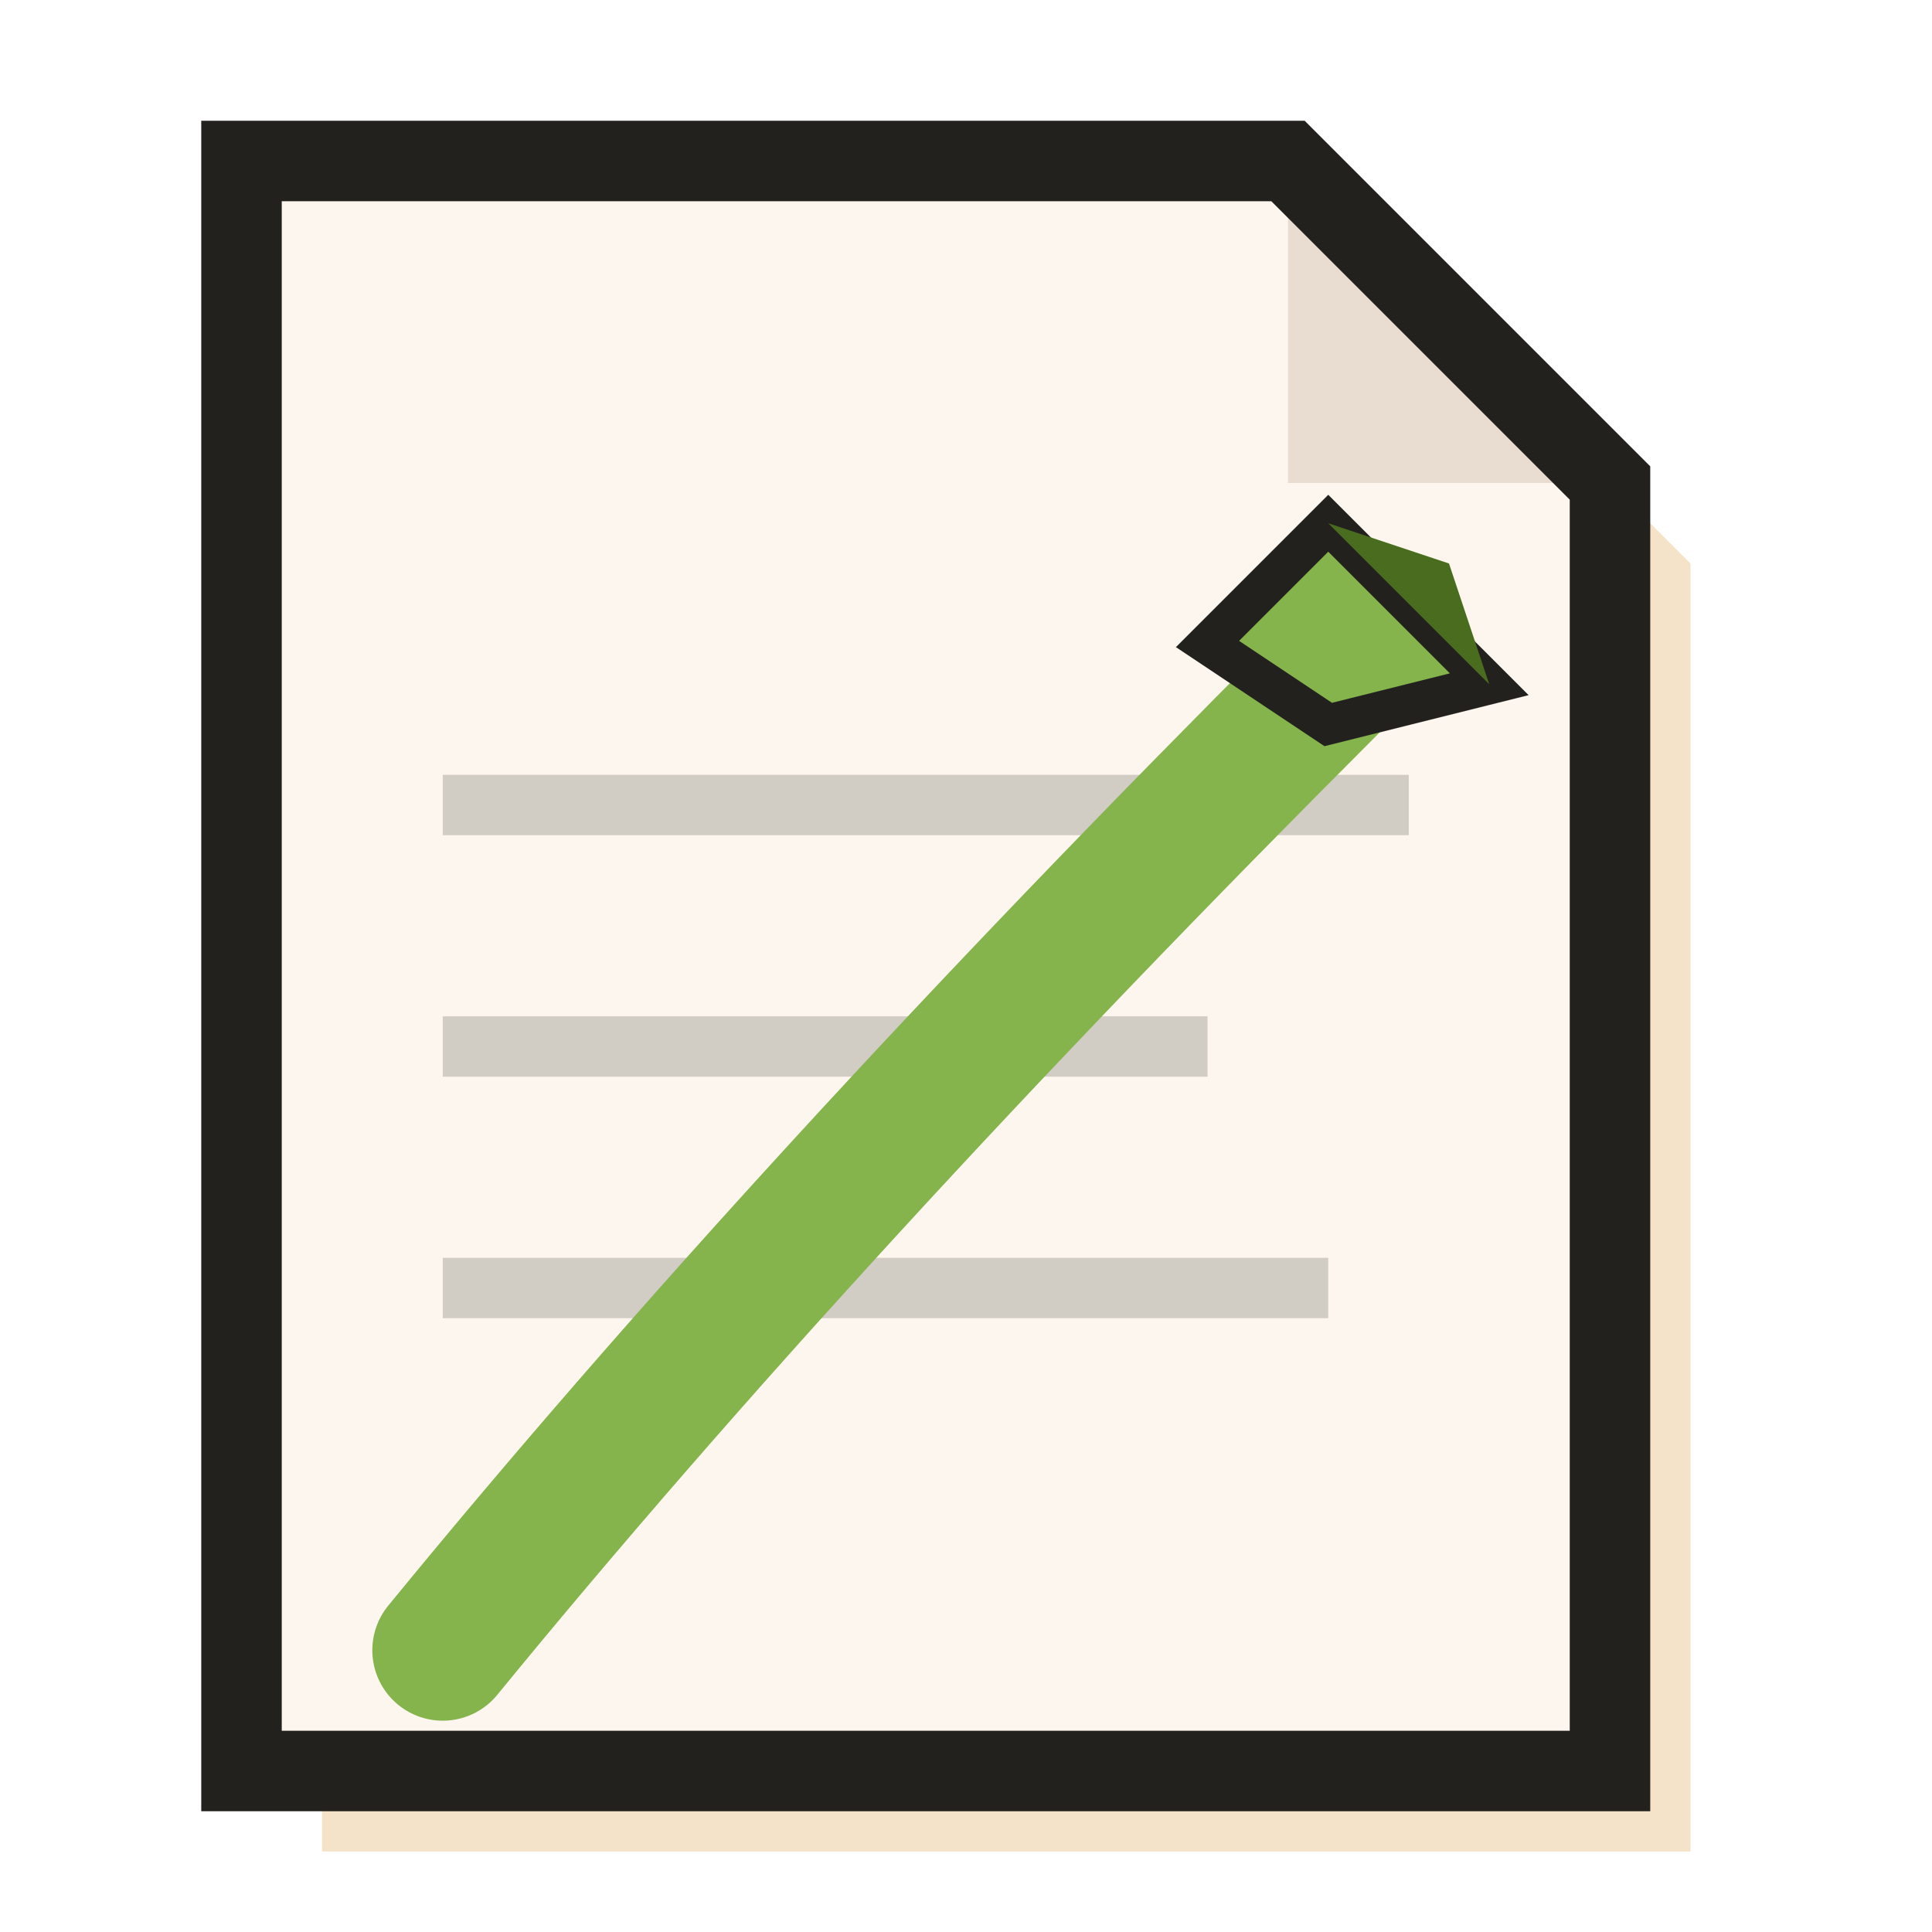
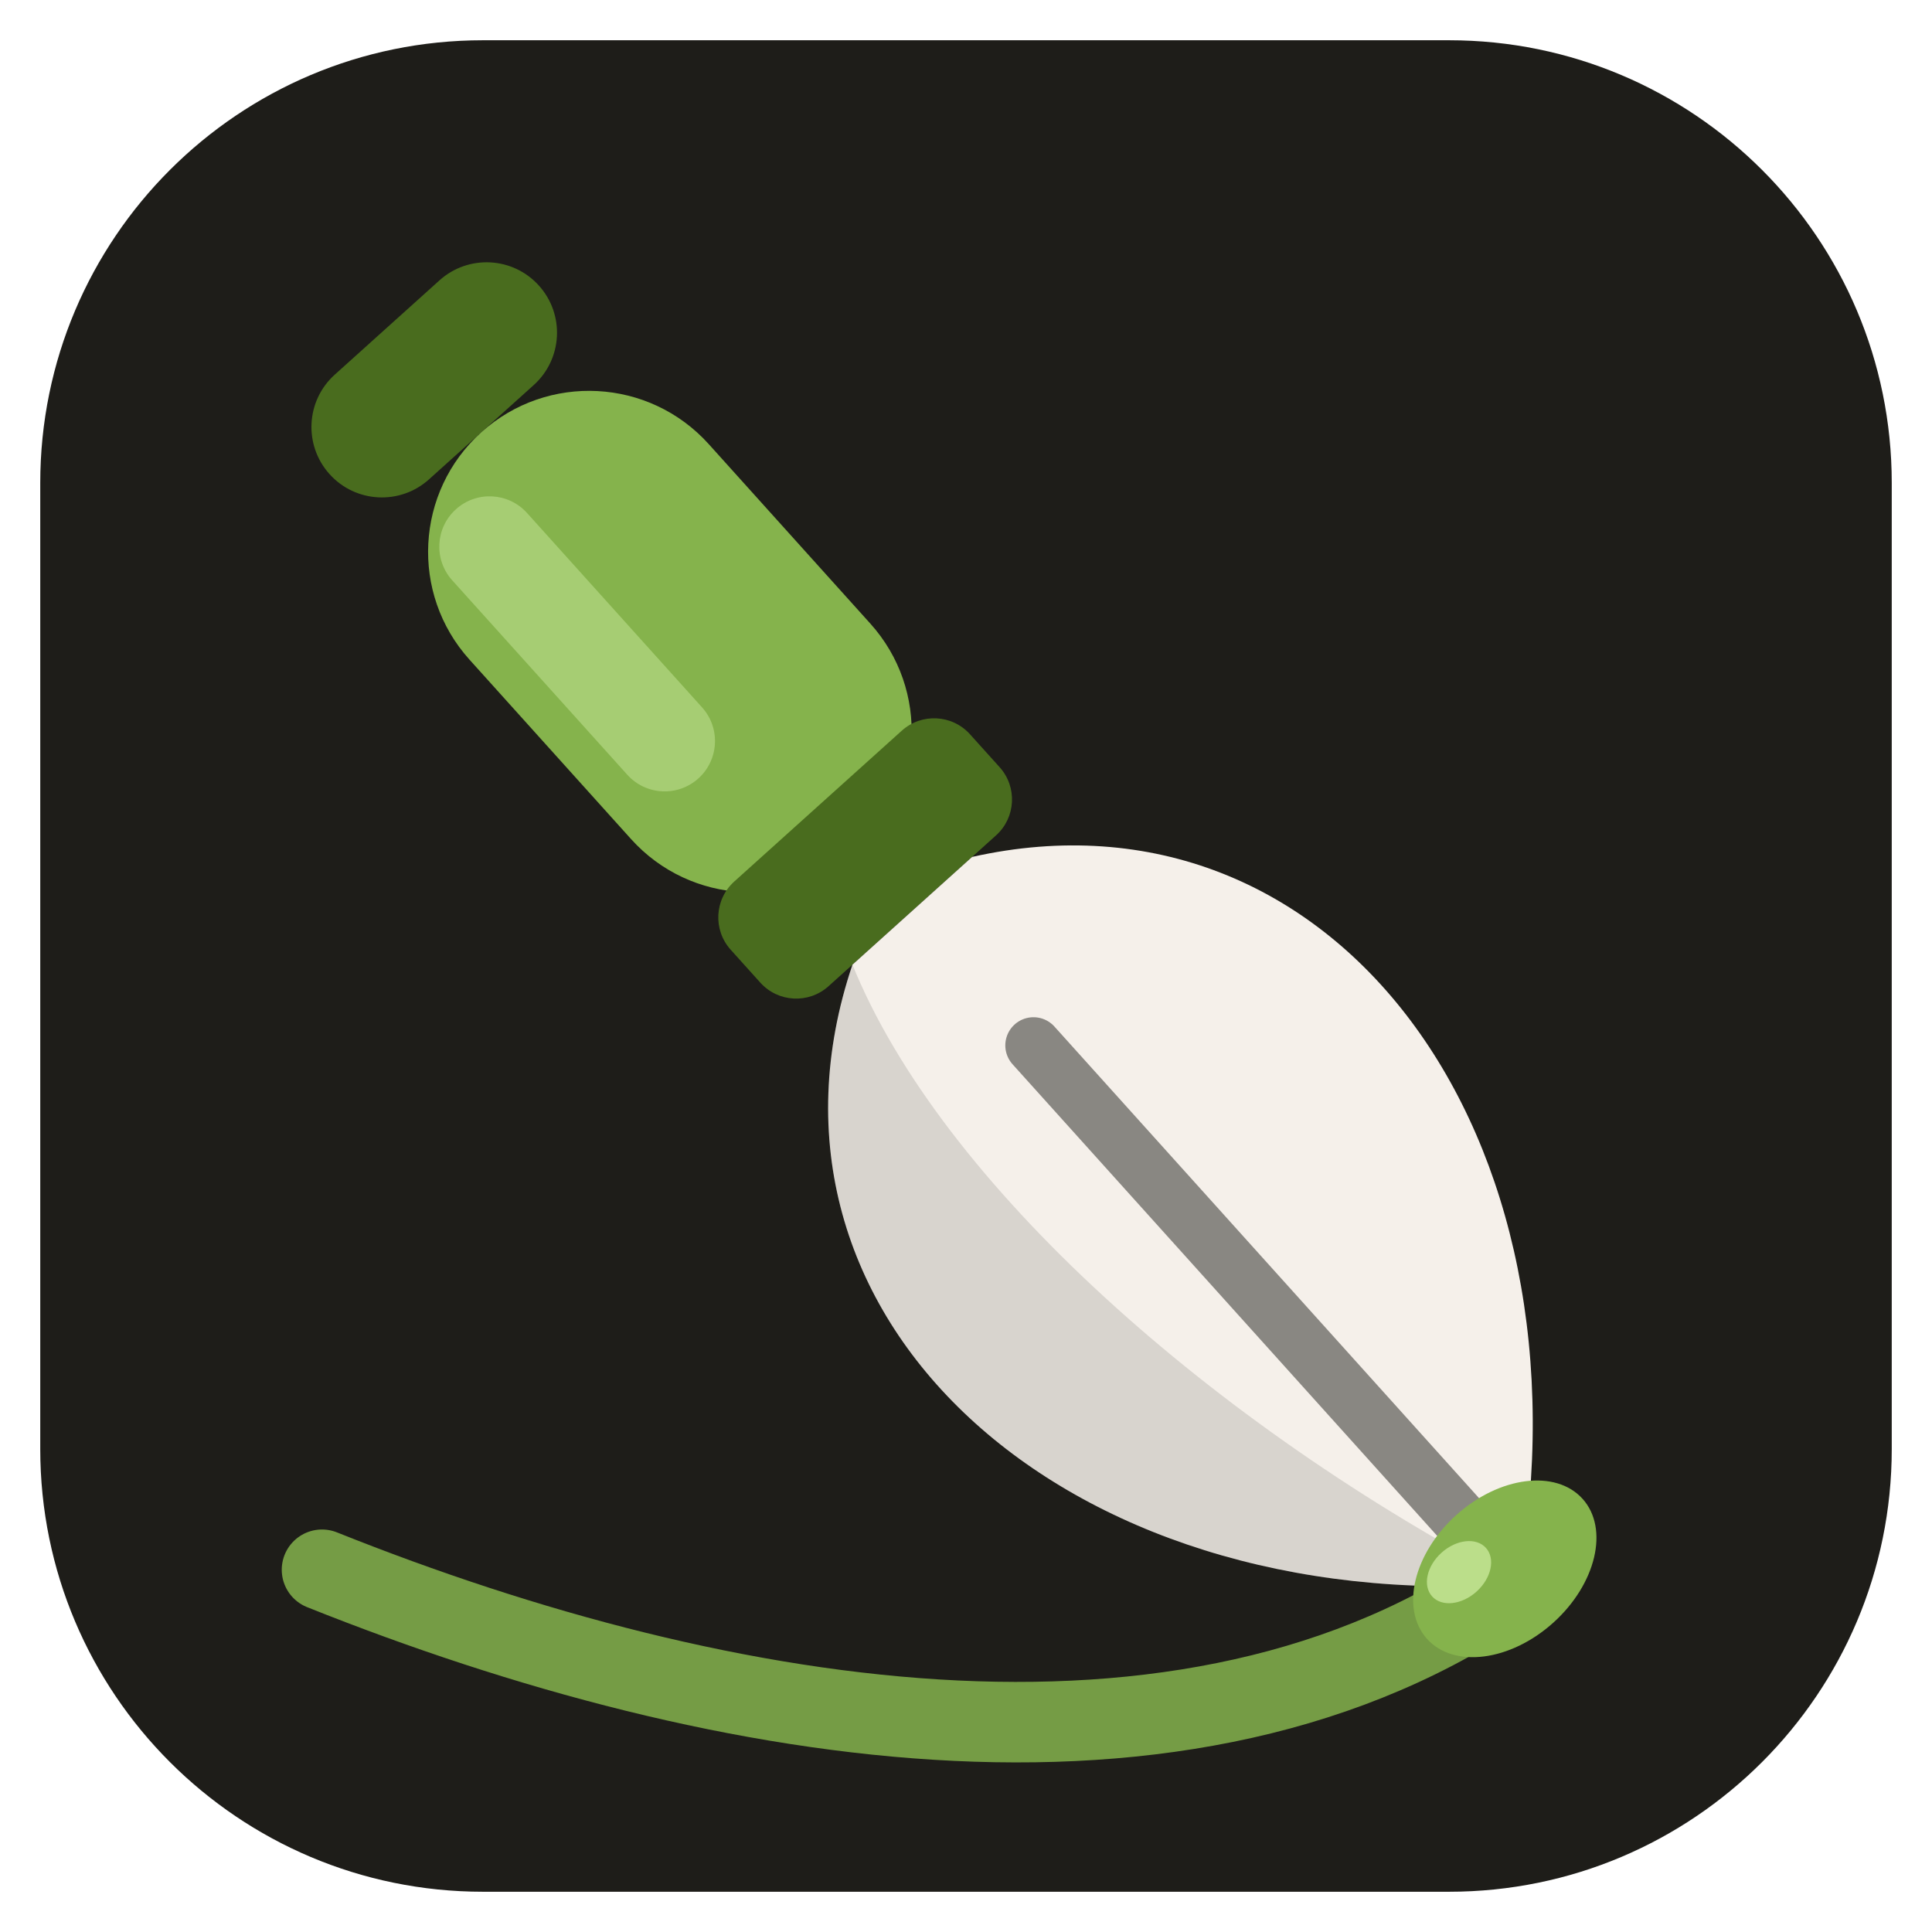
<svg xmlns="http://www.w3.org/2000/svg" viewBox="0 0 48 48" width="48" height="48">
-   <path d="M8,6 H34 L42,14 V46 H8 Z" fill="#e7c085" opacity="0.45" />
-   <path d="M6,4 H32 L40,12 V44 H6 Z" fill="#fdf6ee" />
-   <path d="M32,4 L40,12 H32 Z" fill="#e8ddd0" />
-   <path d="M6,4 H32 L40,12 V44 H6 Z" fill="none" stroke="#22211d" stroke-width="2" stroke-linejoin="miter" />
-   <line x1="32" y1="4" x2="40" y2="12" stroke="#22211d" stroke-width="1.5" />
-   <line x1="11" y1="20" x2="35" y2="20" stroke="#22211d" stroke-width="1.5" opacity="0.2" />
-   <line x1="11" y1="26" x2="30" y2="26" stroke="#22211d" stroke-width="1.5" opacity="0.2" />
-   <line x1="11" y1="32" x2="33" y2="32" stroke="#22211d" stroke-width="1.5" opacity="0.2" />
-   <path d="M11,41 Q20,30 33,17" stroke="#85b34c" stroke-width="3.5" fill="none" stroke-linecap="round" stroke-linejoin="round" />
-   <polygon points="33,13 37,17 33,18 30,16" fill="#85b34c" stroke="#22211d" stroke-width="1" stroke-linejoin="miter" />
-   <polygon points="33,13 37,17 36,14" fill="#496c1e" stroke="none" />
+   <rect x="1" y="1" width="46" height="46" rx="11" fill="#1e1d19" />
+   <path d="M 38 39 C 30 45 18 43 8 39" stroke="#85b34c" stroke-width="2" fill="none" stroke-linecap="round" opacity="0.85" />
+   <g transform="translate(-1, -1) rotate(-42 24 24)">
+     <rect x="20.5" y="4" width="7" height="3.5" rx="1.75" fill="#496c1e" />
+     <rect x="20" y="7.5" width="8" height="14" rx="4" fill="#85b34c" />
+     <rect x="21" y="8.5" width="2.5" height="9" rx="1.25" fill="#c8e89a" opacity="0.5" />
+     <rect x="20" y="20" width="8" height="3.5" rx="1.2" fill="#496c1e" />
+     <path d="M 22 23.5              C 14 28, 15 39, 24 46              C 33 39, 34 28, 26 23.5              Z" fill="#f5f0ea" />
+     <path d="M 22 23.5 C 14 28 15 39 24 46 C 21 38 20 29 22 23.5 Z" fill="#000" opacity="0.12" />
+     <line x1="24" y1="28" x2="24" y2="46" stroke="#1e1d19" stroke-width="1.4" stroke-linecap="round" opacity="0.5" />
+     <ellipse cx="24" cy="45.5" rx="2.6" ry="1.8" fill="#85b34c" />
+     <ellipse cx="23.1" cy="44.8" rx="0.9" ry="0.65" fill="#c8e89a" opacity="0.8" />
+   </g>
</svg>
